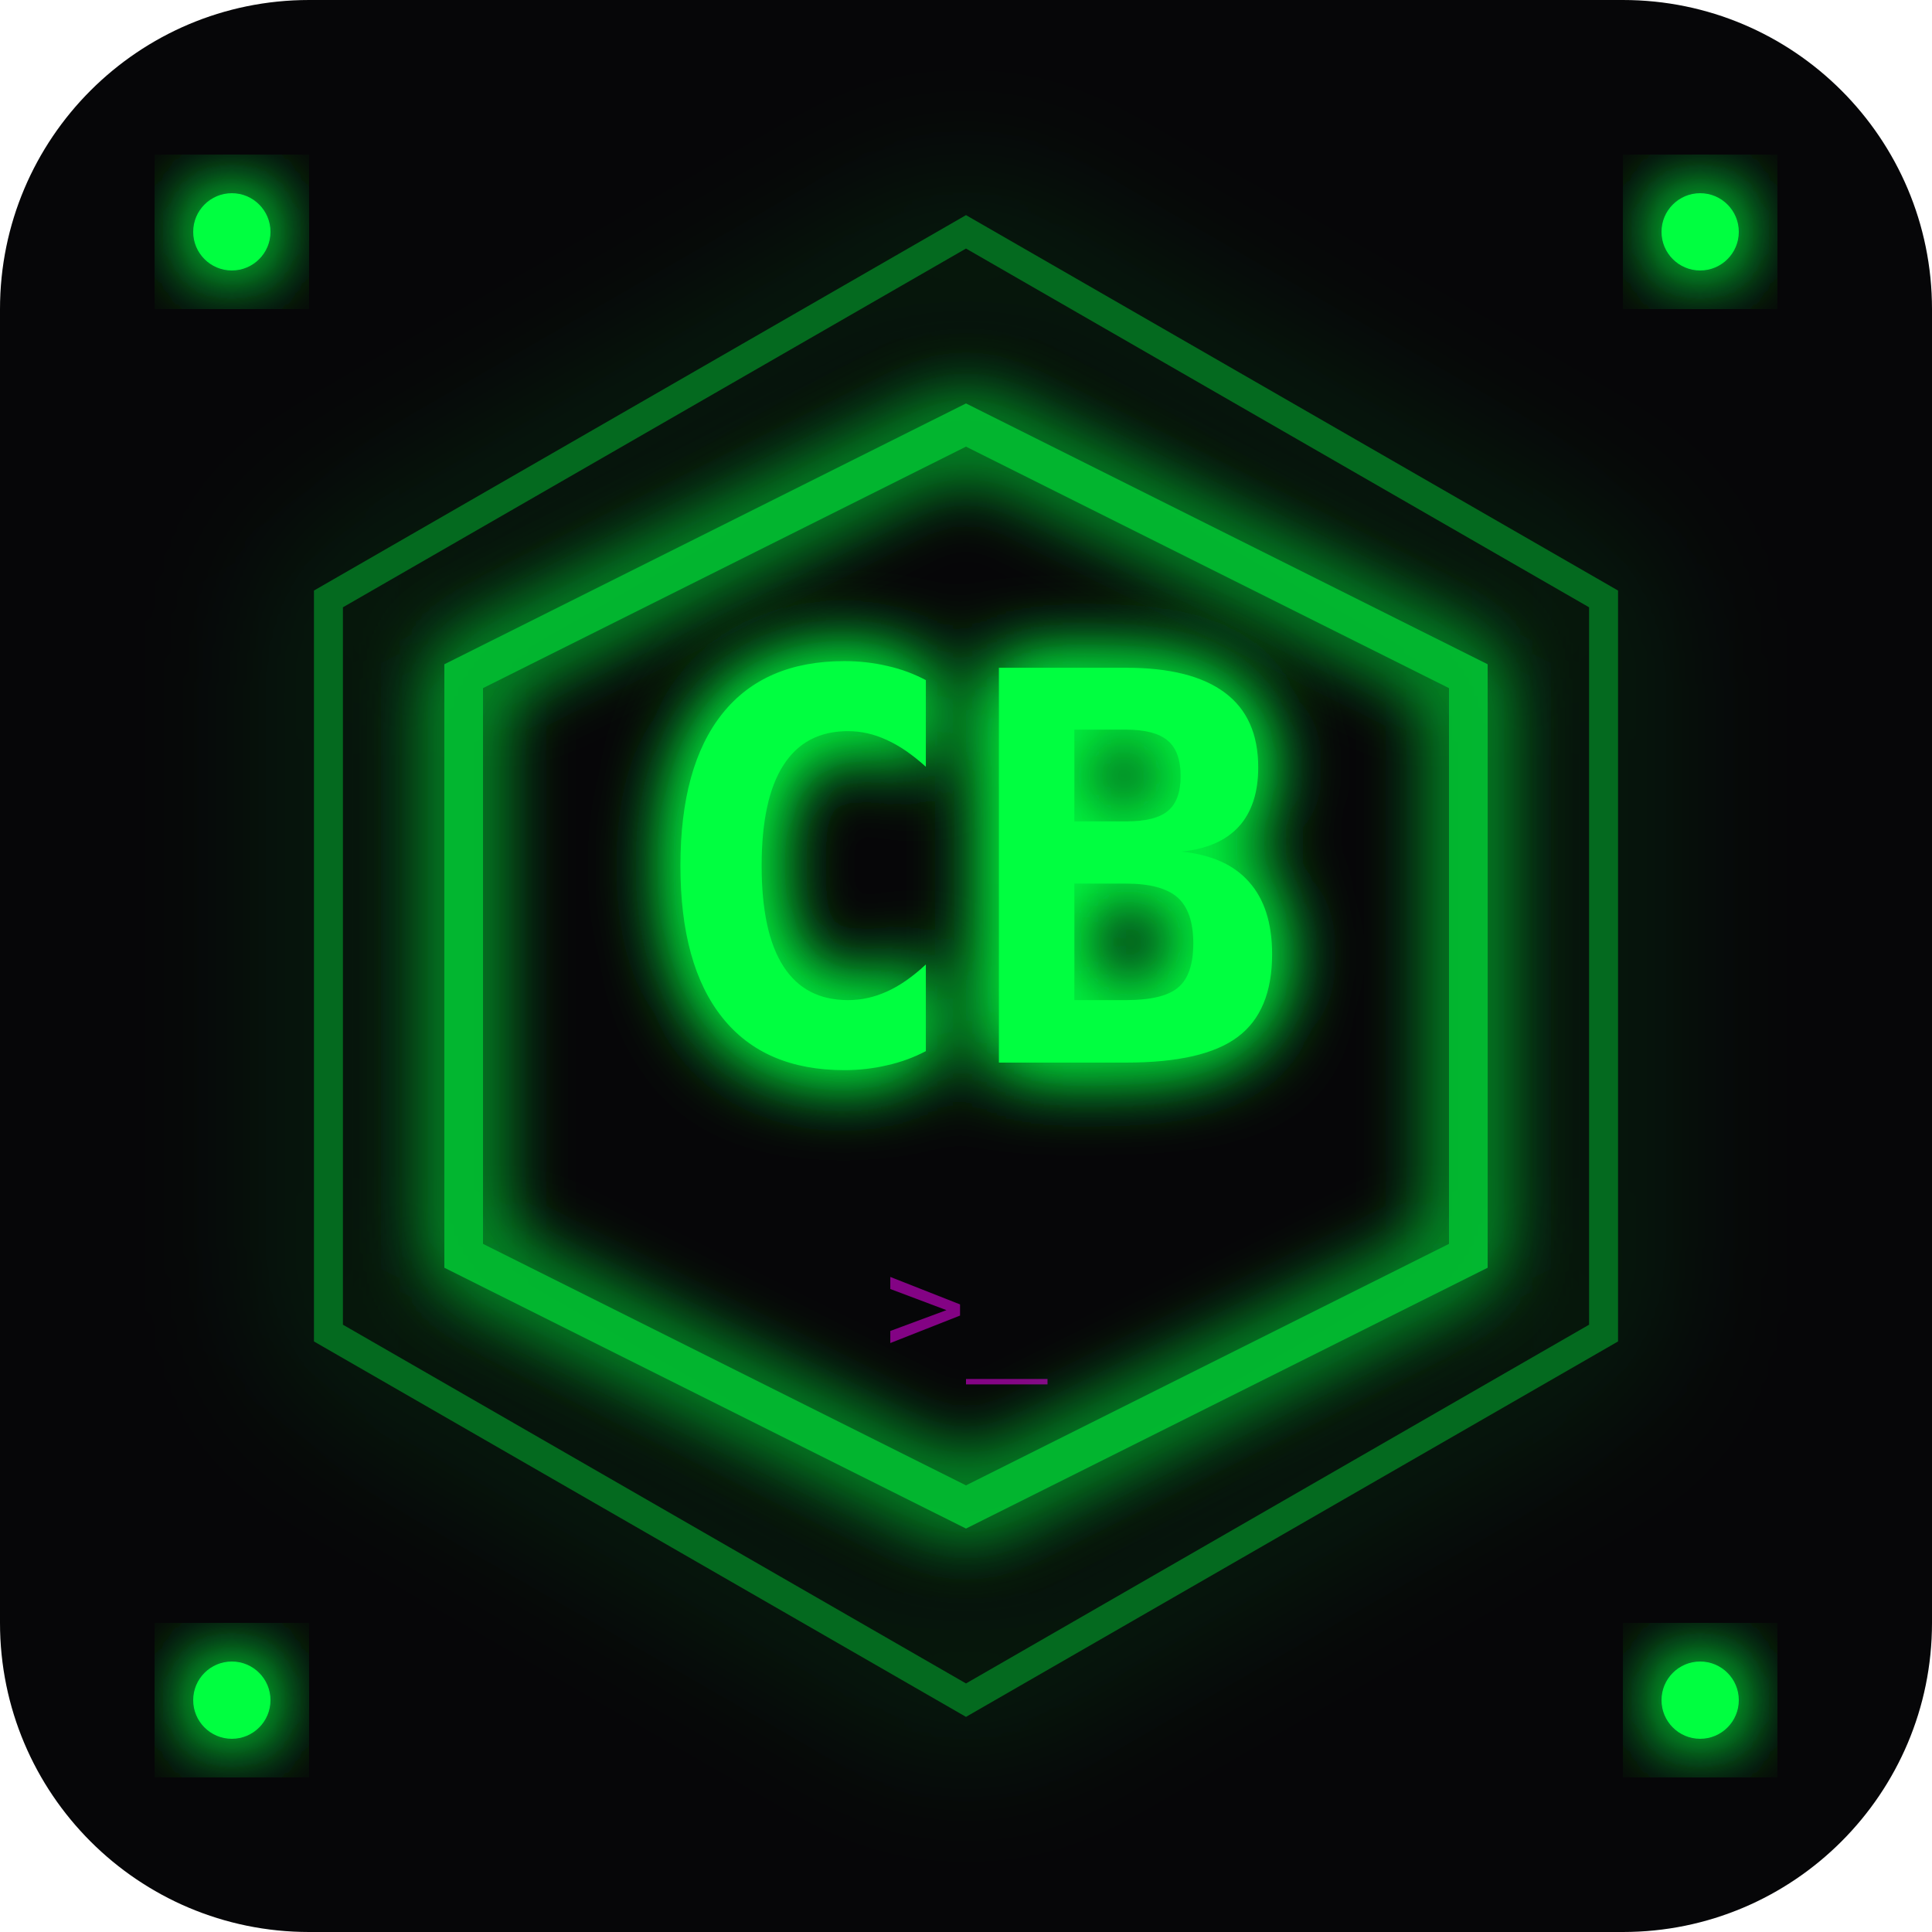
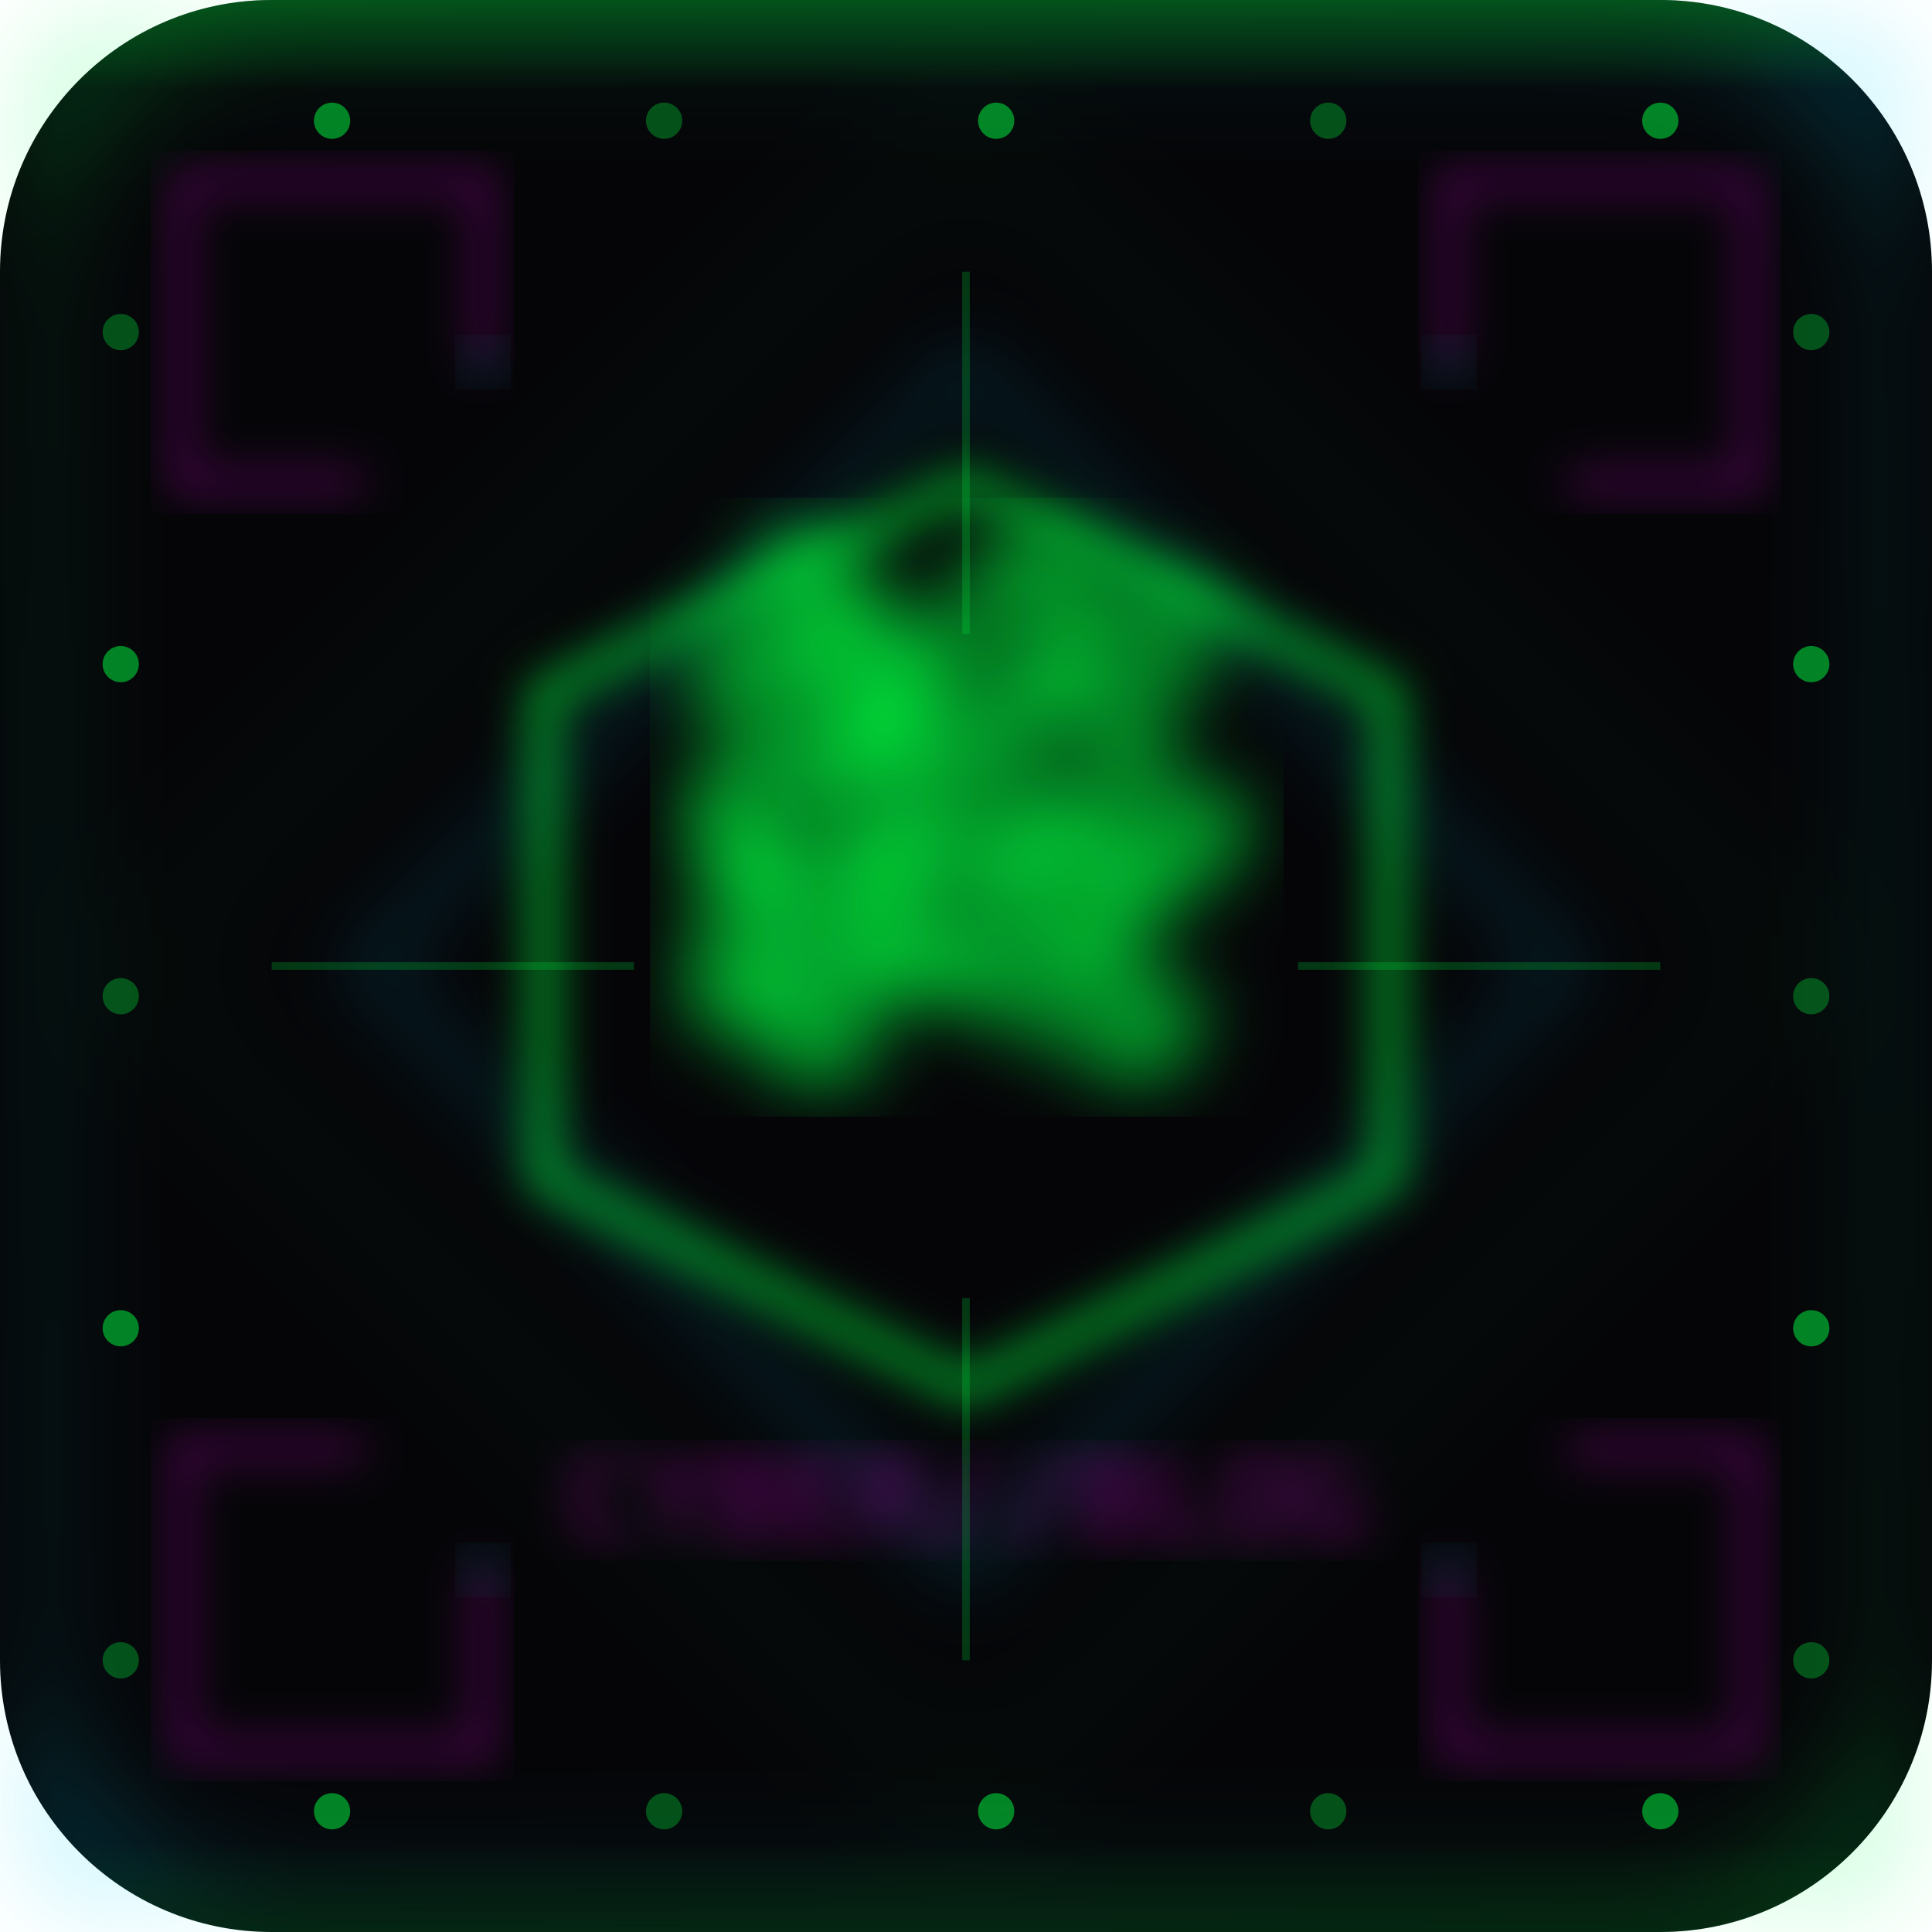
- <svg xmlns="http://www.w3.org/2000/svg" viewBox="0 0 100 100">
+ <svg xmlns="http://www.w3.org/2000/svg" viewBox="0 0 128 128">
  <defs>
-     <filter id="glow" x="-50%" y="-50%" width="200%" height="200%">
-       <feGaussianBlur stdDeviation="2" result="blur" />
-       <feMerge>
-         <feMergeNode in="blur" />
-         <feMergeNode in="blur" />
-         <feMergeNode in="SourceGraphic" />
-       </feMerge>
+     <filter id="g1">
+       <feGaussianBlur stdDeviation="2.5" />
    </filter>
-     <filter id="glow-outer" x="-80%" y="-80%" width="260%" height="260%">
-       <feGaussianBlur stdDeviation="4" result="blur" />
-       <feMerge>
-         <feMergeNode in="blur" />
-         <feMergeNode in="SourceGraphic" />
-       </feMerge>
+     <filter id="g2">
+       <feGaussianBlur stdDeviation="1.5" />
    </filter>
+     <filter id="g3">
+       <feGaussianBlur stdDeviation="4" />
+     </filter>
+     <linearGradient id="border-grad" x1="0" y1="0" x2="1" y2="1">
+       <stop offset="0%" stop-color="#00ff41" />
+       <stop offset="50%" stop-color="#00d4ff" />
+       <stop offset="100%" stop-color="#00ff41" />
+     </linearGradient>
+     <linearGradient id="scanline" x1="0" y1="0" x2="0" y2="1">
+       <stop offset="0%" stop-color="#00ff41" stop-opacity="0.8" />
+       <stop offset="5%" stop-color="#00ff41" stop-opacity="0" />
+       <stop offset="95%" stop-color="#00ff41" stop-opacity="0" />
+       <stop offset="100%" stop-color="#00ff41" stop-opacity="0.3" />
+     </linearGradient>
  </defs>
-   <rect width="100" height="100" rx="16" fill="#060608" />
-   <polygon points="50,12 83,31 83,69 50,88 17,69 17,31" fill="none" stroke="#00ff41" stroke-width="1.5" filter="url(#glow-outer)" opacity="0.4" />
-   <polygon points="50,22 76,35 76,65 50,78 24,65 24,35" fill="none" stroke="#00ff41" stroke-width="2" filter="url(#glow)" opacity="0.7" />
-   <line x1="15" y1="20" x2="40" y2="20" stroke="#00d4ff" stroke-width="0.8" opacity="0.4" filter="url(#glow)" />
-   <line x1="60" y1="18" x2="85" y2="18" stroke="#ff00ff" stroke-width="0.8" opacity="0.3" filter="url(#glow)" />
-   <line x1="10" y1="80" x2="35" y2="80" stroke="#00d4ff" stroke-width="0.8" opacity="0.4" filter="url(#glow)" />
-   <line x1="65" y1="82" x2="90" y2="82" stroke="#ff00ff" stroke-width="0.8" opacity="0.3" filter="url(#glow)" />
-   <text x="50" y="55" font-family="Consolas,monospace" font-size="28" font-weight="bold" fill="#00ff41" text-anchor="middle" filter="url(#glow)">CB</text>
-   <text x="50" y="70" font-family="Consolas,monospace" font-size="7" fill="#ff00ff" text-anchor="middle" opacity="0.5">&gt;_</text>
-   <circle cx="12" cy="12" r="2" fill="#00ff41" filter="url(#glow)" />
-   <circle cx="88" cy="12" r="2" fill="#00ff41" filter="url(#glow)" />
-   <circle cx="12" cy="88" r="2" fill="#00ff41" filter="url(#glow)" />
-   <circle cx="88" cy="88" r="2" fill="#00ff41" filter="url(#glow)" />
+   <rect width="128" height="128" rx="18" fill="#050508" />
+   <rect x="0" y="0" width="128" height="128" rx="18" fill="none" stroke="url(#border-grad)" stroke-width="2.5" filter="url(#g3)" opacity="0.5" />
+   <rect width="128" height="128" rx="18" fill="url(#scanline)" opacity="0.4" />
+   <polygon points="64,8 120,64 64,120 8,64" fill="none" stroke="#00ff41" stroke-width="1" filter="url(#g3)" opacity="0.15" />
+   <polygon points="64,24 104,64 64,104 24,64" fill="none" stroke="#00d4ff" stroke-width="1.2" filter="url(#g1)" opacity="0.3" />
+   <polygon points="64,32 92,46 92,78 64,92 36,78 36,46" fill="none" stroke="#00ff41" stroke-width="2" filter="url(#g2)" opacity="0.6" />
+   <path d="M12,12 h20 v12 M12,12 v20 h12" fill="none" stroke="#ff00ff" stroke-width="1" opacity="0.4" filter="url(#g2)" />
+   <circle cx="32" cy="24" r="1.5" fill="#00d4ff" filter="url(#g1)" opacity="0.6" />
+   <path d="M116,12 h-20 v12 M116,12 v20 h-12" fill="none" stroke="#ff00ff" stroke-width="1" opacity="0.4" filter="url(#g2)" />
+   <circle cx="96" cy="24" r="1.5" fill="#00d4ff" filter="url(#g1)" opacity="0.6" />
+   <path d="M12,116 h20 v-12 M12,116 v-20 h12" fill="none" stroke="#ff00ff" stroke-width="1" opacity="0.4" filter="url(#g2)" />
+   <circle cx="32" cy="104" r="1.5" fill="#00d4ff" filter="url(#g1)" opacity="0.6" />
+   <path d="M116,116 h-20 v-12 M116,116 v-20 h-12" fill="none" stroke="#ff00ff" stroke-width="1" opacity="0.4" filter="url(#g2)" />
+   <circle cx="96" cy="104" r="1.5" fill="#00d4ff" filter="url(#g1)" opacity="0.6" />
+   <circle cx="22" cy="8" r="1.2" fill="#00ff41" opacity="0.5" />
+   <circle cx="44" cy="8" r="1.2" fill="#00ff41" opacity="0.3" />
+   <circle cx="66" cy="8" r="1.2" fill="#00ff41" opacity="0.5" />
+   <circle cx="88" cy="8" r="1.2" fill="#00ff41" opacity="0.3" />
+   <circle cx="110" cy="8" r="1.2" fill="#00ff41" opacity="0.5" />
+   <circle cx="8" cy="22" r="1.2" fill="#00ff41" opacity="0.3" />
+   <circle cx="8" cy="44" r="1.2" fill="#00ff41" opacity="0.5" />
+   <circle cx="8" cy="66" r="1.2" fill="#00ff41" opacity="0.3" />
+   <circle cx="8" cy="88" r="1.2" fill="#00ff41" opacity="0.5" />
+   <circle cx="8" cy="110" r="1.2" fill="#00ff41" opacity="0.3" />
+   <circle cx="22" cy="120" r="1.2" fill="#00ff41" opacity="0.5" />
+   <circle cx="44" cy="120" r="1.2" fill="#00ff41" opacity="0.3" />
+   <circle cx="66" cy="120" r="1.2" fill="#00ff41" opacity="0.5" />
+   <circle cx="88" cy="120" r="1.2" fill="#00ff41" opacity="0.3" />
+   <circle cx="110" cy="120" r="1.2" fill="#00ff41" opacity="0.5" />
+   <circle cx="120" cy="22" r="1.2" fill="#00ff41" opacity="0.3" />
+   <circle cx="120" cy="44" r="1.2" fill="#00ff41" opacity="0.5" />
+   <circle cx="120" cy="66" r="1.2" fill="#00ff41" opacity="0.3" />
+   <circle cx="120" cy="88" r="1.2" fill="#00ff41" opacity="0.5" />
+   <circle cx="120" cy="110" r="1.2" fill="#00ff41" opacity="0.3" />
+   <line x1="64" y1="18" x2="64" y2="42" stroke="#00ff41" stroke-width="0.5" opacity="0.2" />
+   <line x1="64" y1="86" x2="64" y2="110" stroke="#00ff41" stroke-width="0.5" opacity="0.2" />
+   <line x1="18" y1="64" x2="42" y2="64" stroke="#00ff41" stroke-width="0.5" opacity="0.2" />
+   <line x1="86" y1="64" x2="110" y2="64" stroke="#00ff41" stroke-width="0.5" opacity="0.2" />
+   <text x="64" y="67" font-family="serif" font-size="36" font-weight="900" fill="none" stroke="#00ff41" stroke-width="2" text-anchor="middle" filter="url(#g1)">終</text>
+   <text x="64" y="102" font-family="Consolas,monospace" font-size="8" fill="#ff00ff" text-anchor="middle" opacity="0.4" filter="url(#g2)">CYBER//BLOG</text>
</svg>
